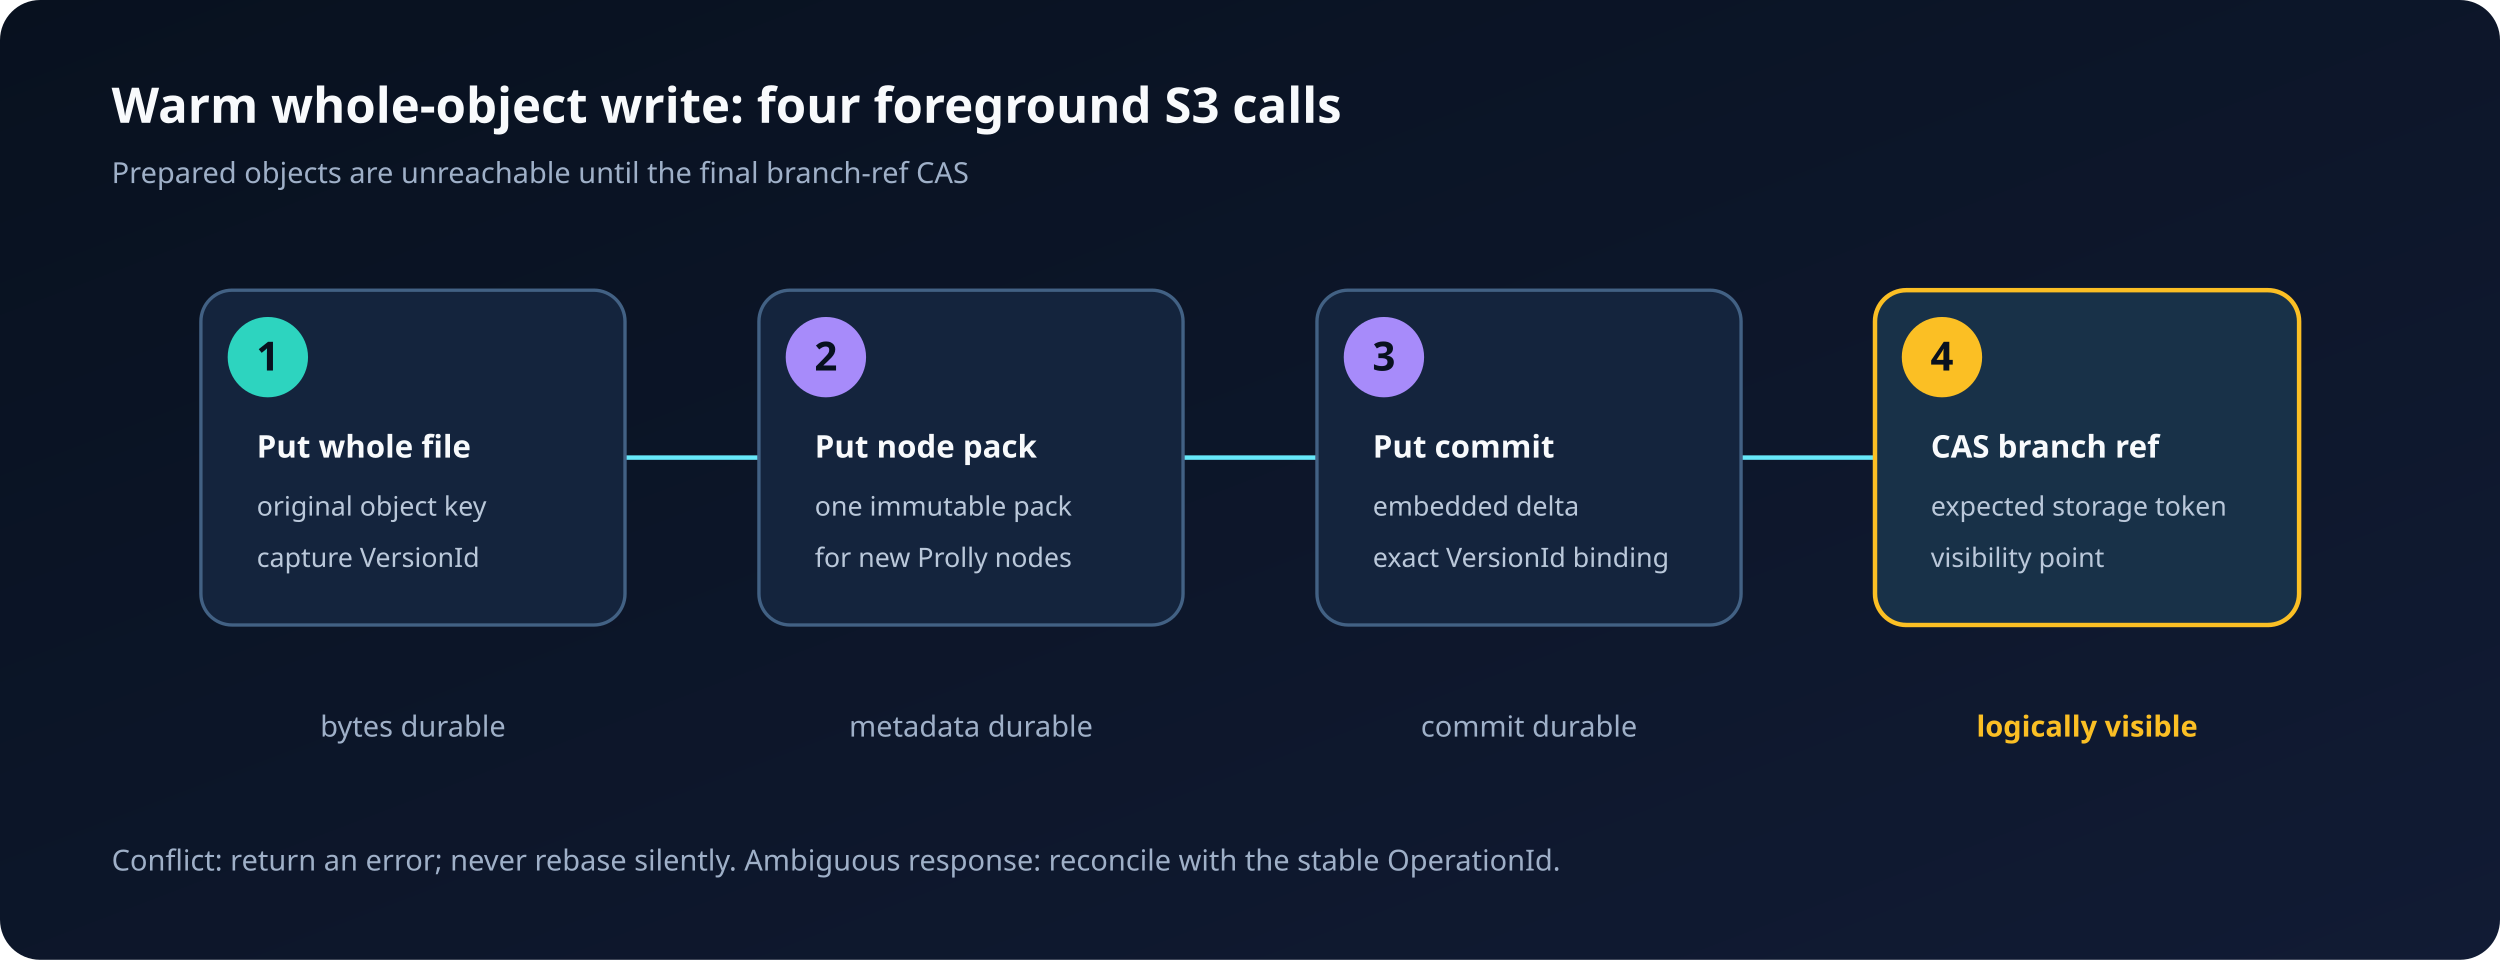
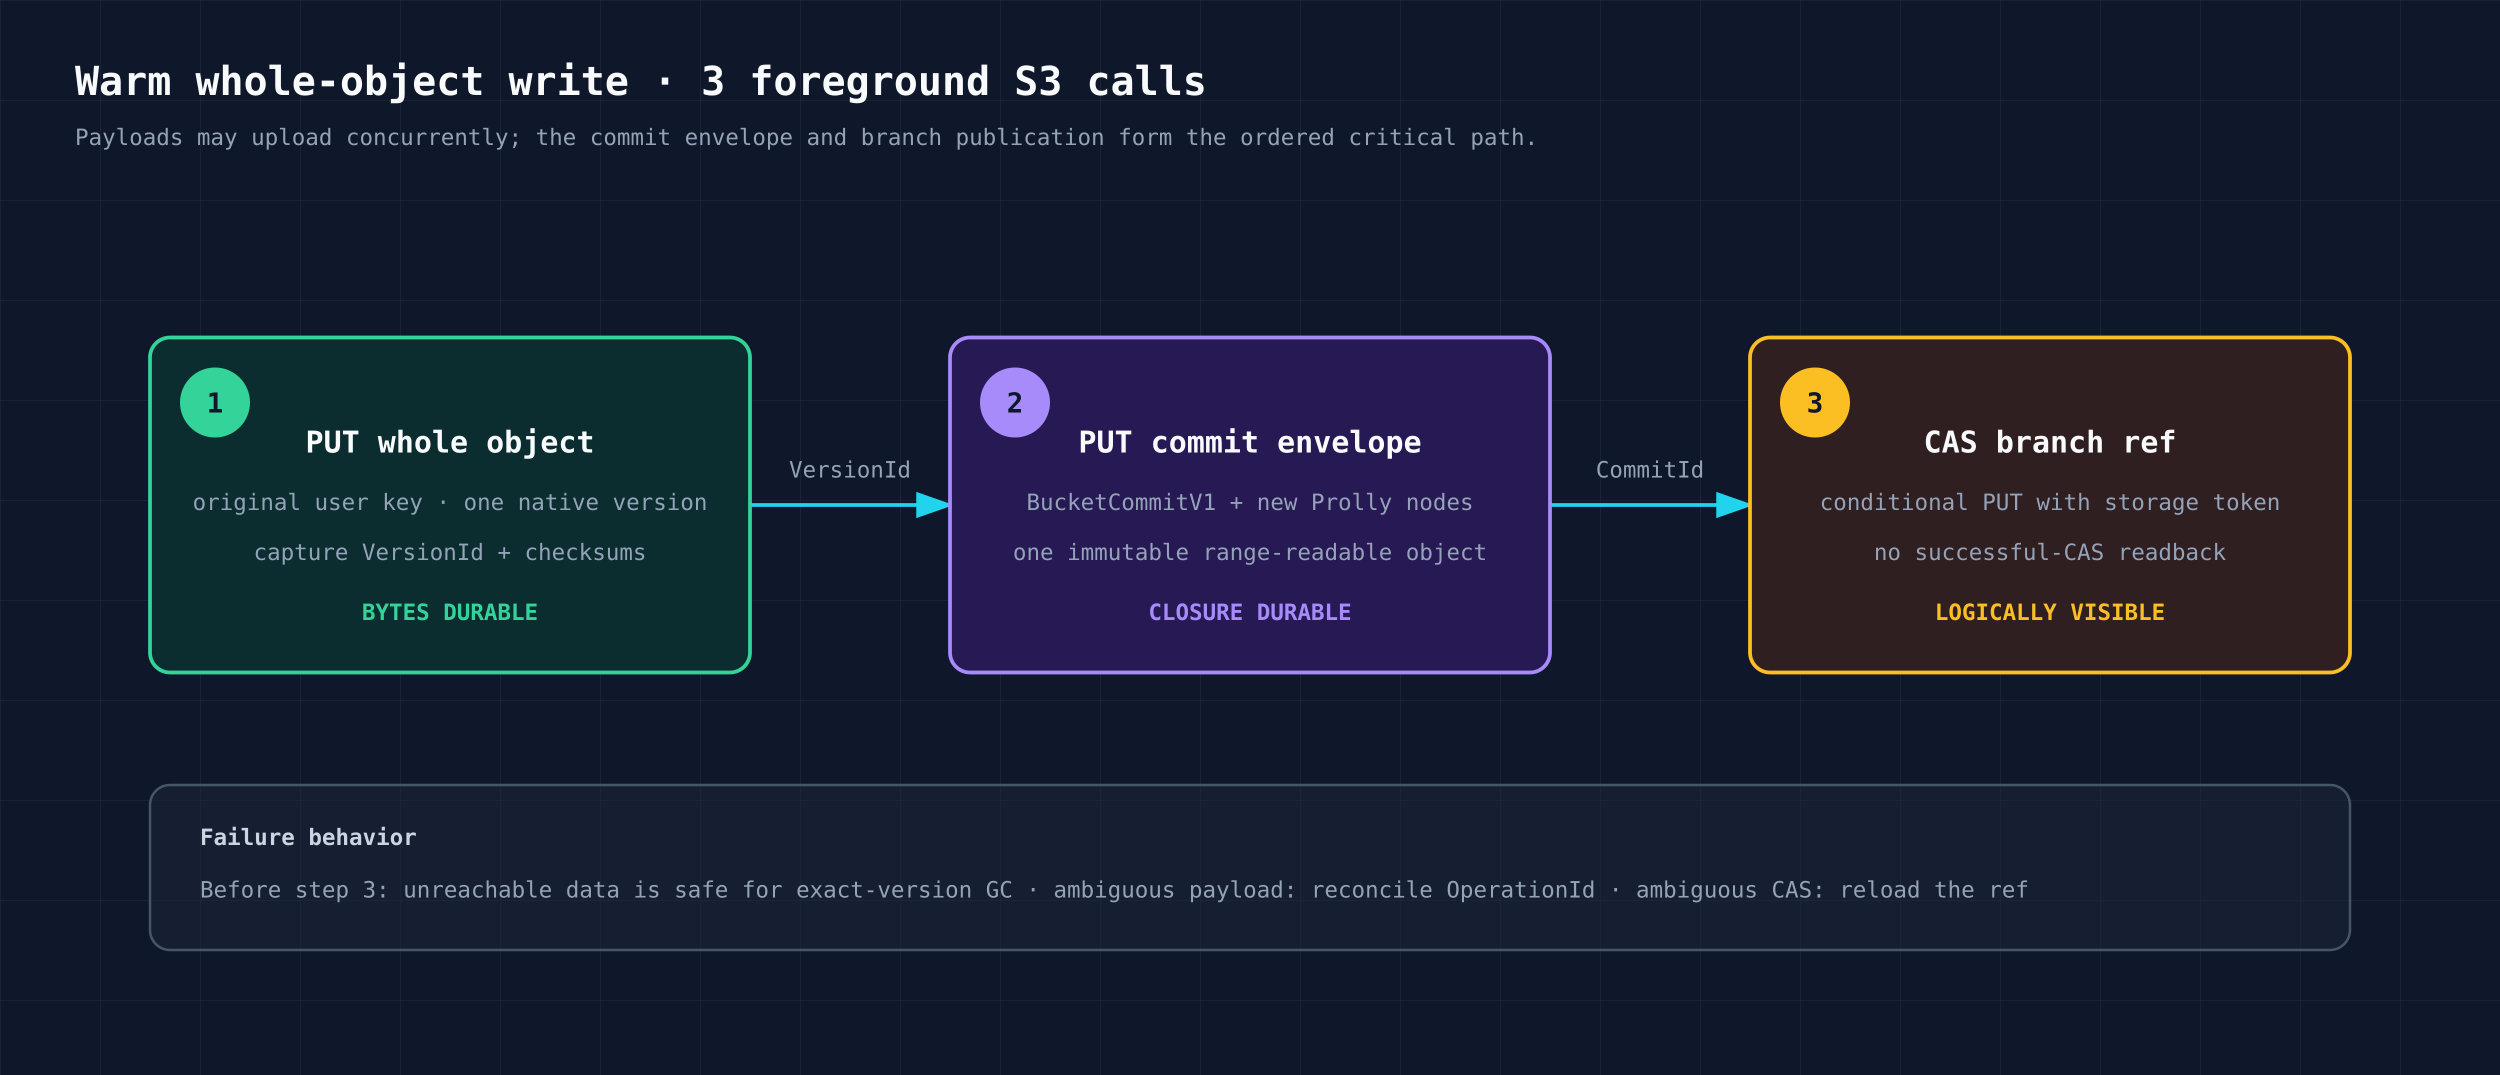
- <svg xmlns="http://www.w3.org/2000/svg" viewBox="0 0 1120 430" role="img" aria-labelledby="title desc">
+ <svg xmlns="http://www.w3.org/2000/svg" viewBox="0 0 1000 430" role="img" aria-labelledby="title desc">
  <defs>
-     <linearGradient id="bg" x1="0" y1="0" x2="1" y2="1">
-       <stop stop-color="#08111f" />
-       <stop offset="1" stop-color="#111b34" />
-     </linearGradient>
-     <marker id="arrow" markerWidth="9" markerHeight="7" refX="8" refY="3.5" orient="auto">
-       <path d="M0 0 9 3.5 0 7Z" fill="#67e8f9" />
+     <pattern id="grid" width="40" height="40" patternUnits="userSpaceOnUse">
+       <path d="M40 0H0V40" fill="none" stroke="#1e293b" stroke-width="0.5" />
+     </pattern>
+     <marker id="arrow-cyan" markerWidth="10" markerHeight="7" refX="9" refY="3.5" orient="auto">
+       <polygon points="0 0,10 3.5,0 7" fill="#22d3ee" />
    </marker>
-     <style>.h{font:700 22px ui-sans-serif,system-ui;fill:#f8fafc}.s{font:400 13px ui-sans-serif,system-ui;fill:#9fb0c8}.n{font:700 18px ui-sans-serif,system-ui;fill:#08111f}.t{font:700 14px ui-sans-serif,system-ui;fill:#f8fafc}.b{font:400 12px ui-sans-serif,system-ui;fill:#bac8da}.line{stroke:#67e8f9;stroke-width:2;marker-end:url(#arrow)}.box{fill:#14243d;stroke:#426184;stroke-width:1.5}</style>
+     <style>
+       text { font-family: 'JetBrains Mono', 'SF Mono', 'Cascadia Code', monospace; }
+       .title { fill: #f8fafc; font-size: 16px; font-weight: 700; }
+       .subtitle { fill: #94a3b8; font-size: 9px; }
+       .name { fill: #f8fafc; font-size: 12px; font-weight: 600; }
+       .detail { fill: #94a3b8; font-size: 9px; }
+       .number { fill: #0f172a; font-size: 11px; font-weight: 700; }
+       .arrow { fill: none; stroke: #22d3ee; stroke-width: 1.5; marker-end: url(#arrow-cyan); }
+     </style>
  </defs>
-   <rect width="1120" height="430" rx="18" fill="url(#bg)" />
-   <text x="50" y="55" class="h">Warm whole-object write: four foreground S3 calls</text>
-   <text x="50" y="82" class="s">Prepared objects are unreachable until the final branch-ref CAS</text>
-   <line x1="170" y1="205" x2="950" y2="205" class="line" />
-   <g transform="translate(90 130)">
-     <rect width="190" height="150" rx="14" class="box" />
-     <circle cx="30" cy="30" r="18" fill="#2dd4bf" />
-     <text x="30" y="36" text-anchor="middle" class="n">1</text>
-     <text x="25" y="75" class="t">Put whole file</text>
-     <text x="25" y="101" class="b">original object key</text>
-     <text x="25" y="124" class="b">capture VersionId</text>
-   </g>
-   <g transform="translate(340 130)">
-     <rect width="190" height="150" rx="14" class="box" />
-     <circle cx="30" cy="30" r="18" fill="#a78bfa" />
-     <text x="30" y="36" text-anchor="middle" class="n">2</text>
-     <text x="25" y="75" class="t">Put node pack</text>
-     <text x="25" y="101" class="b">one immutable pack</text>
-     <text x="25" y="124" class="b">for new Prolly nodes</text>
-   </g>
-   <g transform="translate(590 130)">
-     <rect width="190" height="150" rx="14" class="box" />
-     <circle cx="30" cy="30" r="18" fill="#a78bfa" />
-     <text x="30" y="36" text-anchor="middle" class="n">3</text>
-     <text x="25" y="75" class="t">Put commit</text>
-     <text x="25" y="101" class="b">embedded delta</text>
-     <text x="25" y="124" class="b">exact VersionId binding</text>
-   </g>
-   <g transform="translate(840 130)">
-     <rect width="190" height="150" rx="14" fill="#183148" stroke="#fbbf24" stroke-width="2" />
-     <circle cx="30" cy="30" r="18" fill="#fbbf24" />
-     <text x="30" y="36" text-anchor="middle" class="n">4</text>
-     <text x="25" y="75" class="t">CAS branch ref</text>
-     <text x="25" y="101" class="b">expected storage token</text>
-     <text x="25" y="124" class="b">visibility point</text>
-   </g>
-   <text x="185" y="330" text-anchor="middle" class="s">bytes durable</text>
-   <text x="435" y="330" text-anchor="middle" class="s">metadata durable</text>
-   <text x="685" y="330" text-anchor="middle" class="s">commit durable</text>
-   <text x="935" y="330" text-anchor="middle" fill="#fbbf24" font-family="ui-sans-serif,system-ui" font-size="13" font-weight="700">logically visible</text>
-   <text x="50" y="390" class="s">Conflict: return an error; never rebase silently. Ambiguous response: reconcile with the stable OperationId.</text>
+   <rect width="1000" height="430" fill="#0f172a" />
+   <rect width="1000" height="430" fill="url(#grid)" />
+   <text id="title-text" x="30" y="38" class="title">Warm whole-object write · 3 foreground S3 calls</text>
+   <text x="30" y="58" class="subtitle">Payloads may upload concurrently; the commit envelope and branch publication form the ordered critical path.</text>
+   <path d="M300 202H380" class="arrow" />
+   <path d="M620 202H700" class="arrow" />
+   <text x="340" y="191" class="subtitle" text-anchor="middle">VersionId</text>
+   <text x="660" y="191" class="subtitle" text-anchor="middle">CommitId</text>
+   <rect x="60" y="135" width="240" height="134" rx="8" fill="#0f172a" />
+   <rect x="380" y="135" width="240" height="134" rx="8" fill="#0f172a" />
+   <rect x="700" y="135" width="240" height="134" rx="8" fill="#0f172a" />
+   <rect x="60" y="135" width="240" height="134" rx="8" fill="rgba(6,78,59,0.4)" stroke="#34d399" stroke-width="1.5" />
+   <circle cx="86" cy="161" r="14" fill="#34d399" />
+   <text x="86" y="165" class="number" text-anchor="middle">1</text>
+   <text x="180" y="181" class="name" text-anchor="middle">PUT whole object</text>
+   <text x="180" y="204" class="detail" text-anchor="middle">original user key · one native version</text>
+   <text x="180" y="224" class="detail" text-anchor="middle">capture VersionId + checksums</text>
+   <text x="180" y="248" fill="#34d399" font-size="9" font-weight="600" text-anchor="middle">BYTES DURABLE</text>
+   <rect x="380" y="135" width="240" height="134" rx="8" fill="rgba(76,29,149,0.4)" stroke="#a78bfa" stroke-width="1.5" />
+   <circle cx="406" cy="161" r="14" fill="#a78bfa" />
+   <text x="406" y="165" class="number" text-anchor="middle">2</text>
+   <text x="500" y="181" class="name" text-anchor="middle">PUT commit envelope</text>
+   <text x="500" y="204" class="detail" text-anchor="middle">BucketCommitV1 + new Prolly nodes</text>
+   <text x="500" y="224" class="detail" text-anchor="middle">one immutable range-readable object</text>
+   <text x="500" y="248" fill="#a78bfa" font-size="9" font-weight="600" text-anchor="middle">CLOSURE DURABLE</text>
+   <rect x="700" y="135" width="240" height="134" rx="8" fill="rgba(120,53,15,0.3)" stroke="#fbbf24" stroke-width="1.5" />
+   <circle cx="726" cy="161" r="14" fill="#fbbf24" />
+   <text x="726" y="165" class="number" text-anchor="middle">3</text>
+   <text x="820" y="181" class="name" text-anchor="middle">CAS branch ref</text>
+   <text x="820" y="204" class="detail" text-anchor="middle">conditional PUT with storage token</text>
+   <text x="820" y="224" class="detail" text-anchor="middle">no successful-CAS readback</text>
+   <text x="820" y="248" fill="#fbbf24" font-size="9" font-weight="600" text-anchor="middle">LOGICALLY VISIBLE</text>
+   <rect x="60" y="314" width="880" height="66" rx="8" fill="rgba(30,41,59,0.5)" stroke="#475569" stroke-width="1" />
+   <text x="80" y="338" fill="#cbd5e1" font-size="9" font-weight="600">Failure behavior</text>
+   <text x="80" y="359" class="detail">Before step 3: unreachable data is safe for exact-version GC · ambiguous payload: reconcile OperationId · ambiguous CAS: reload the ref</text>
</svg>
